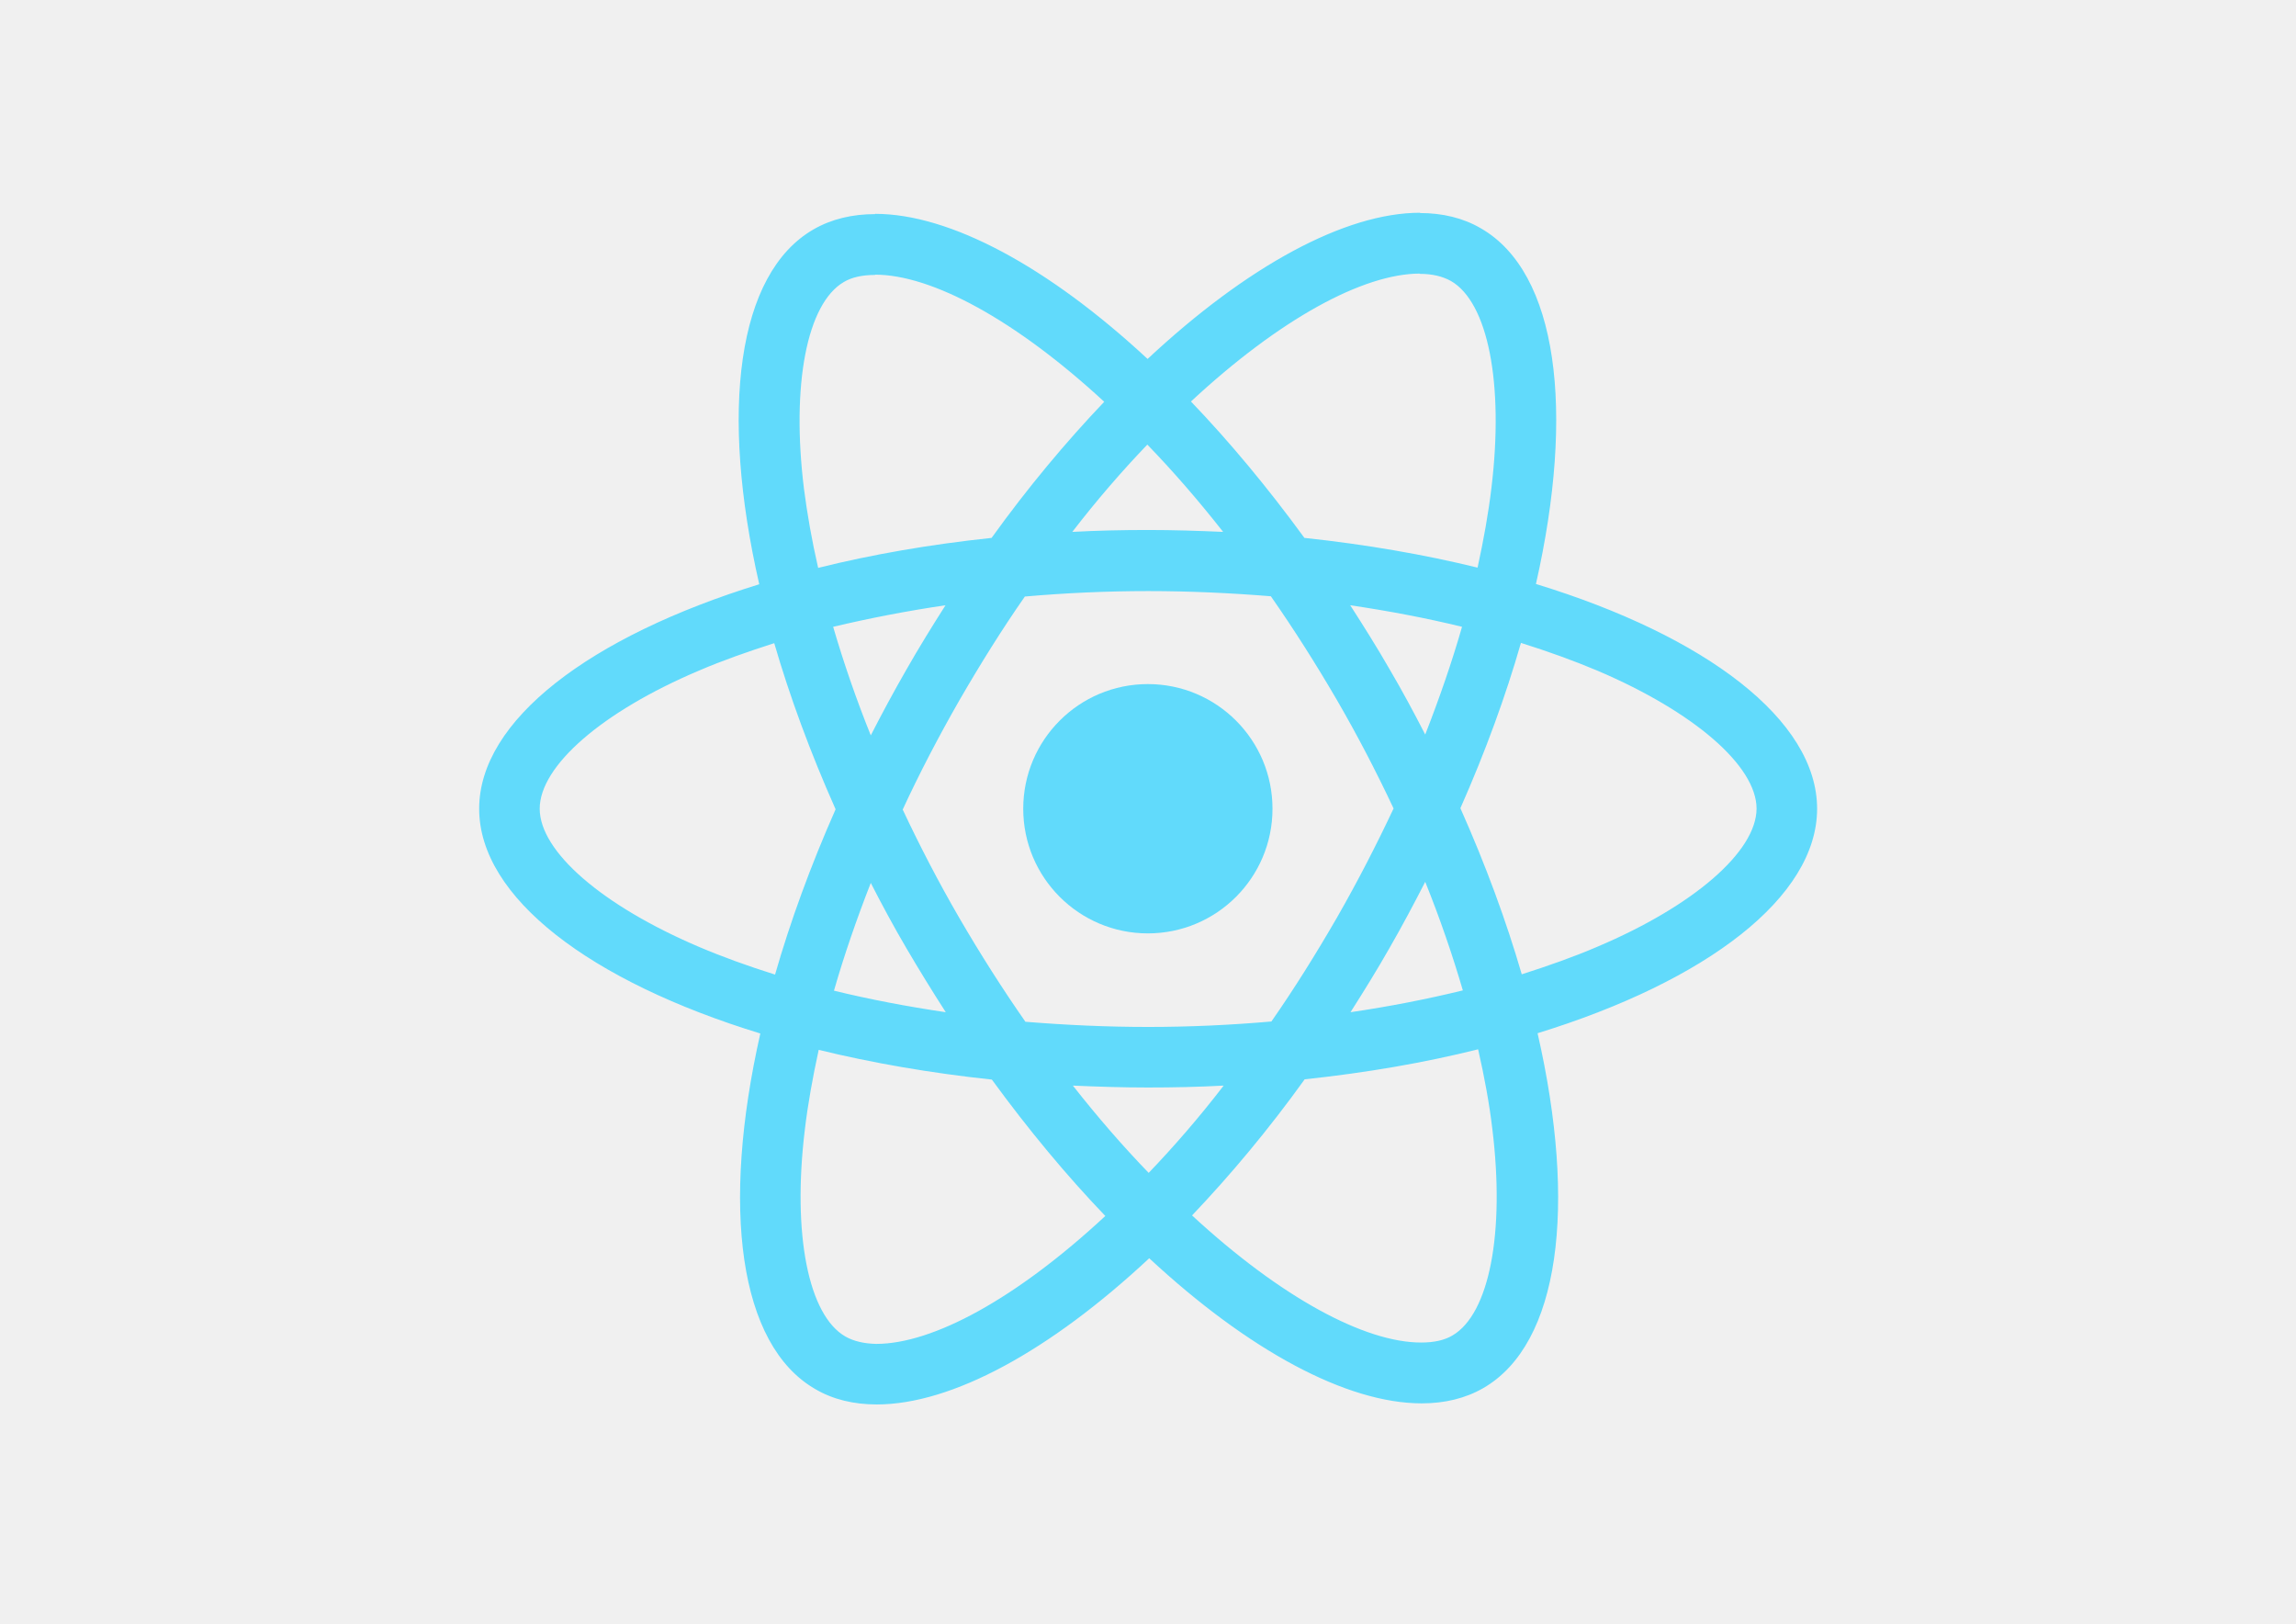
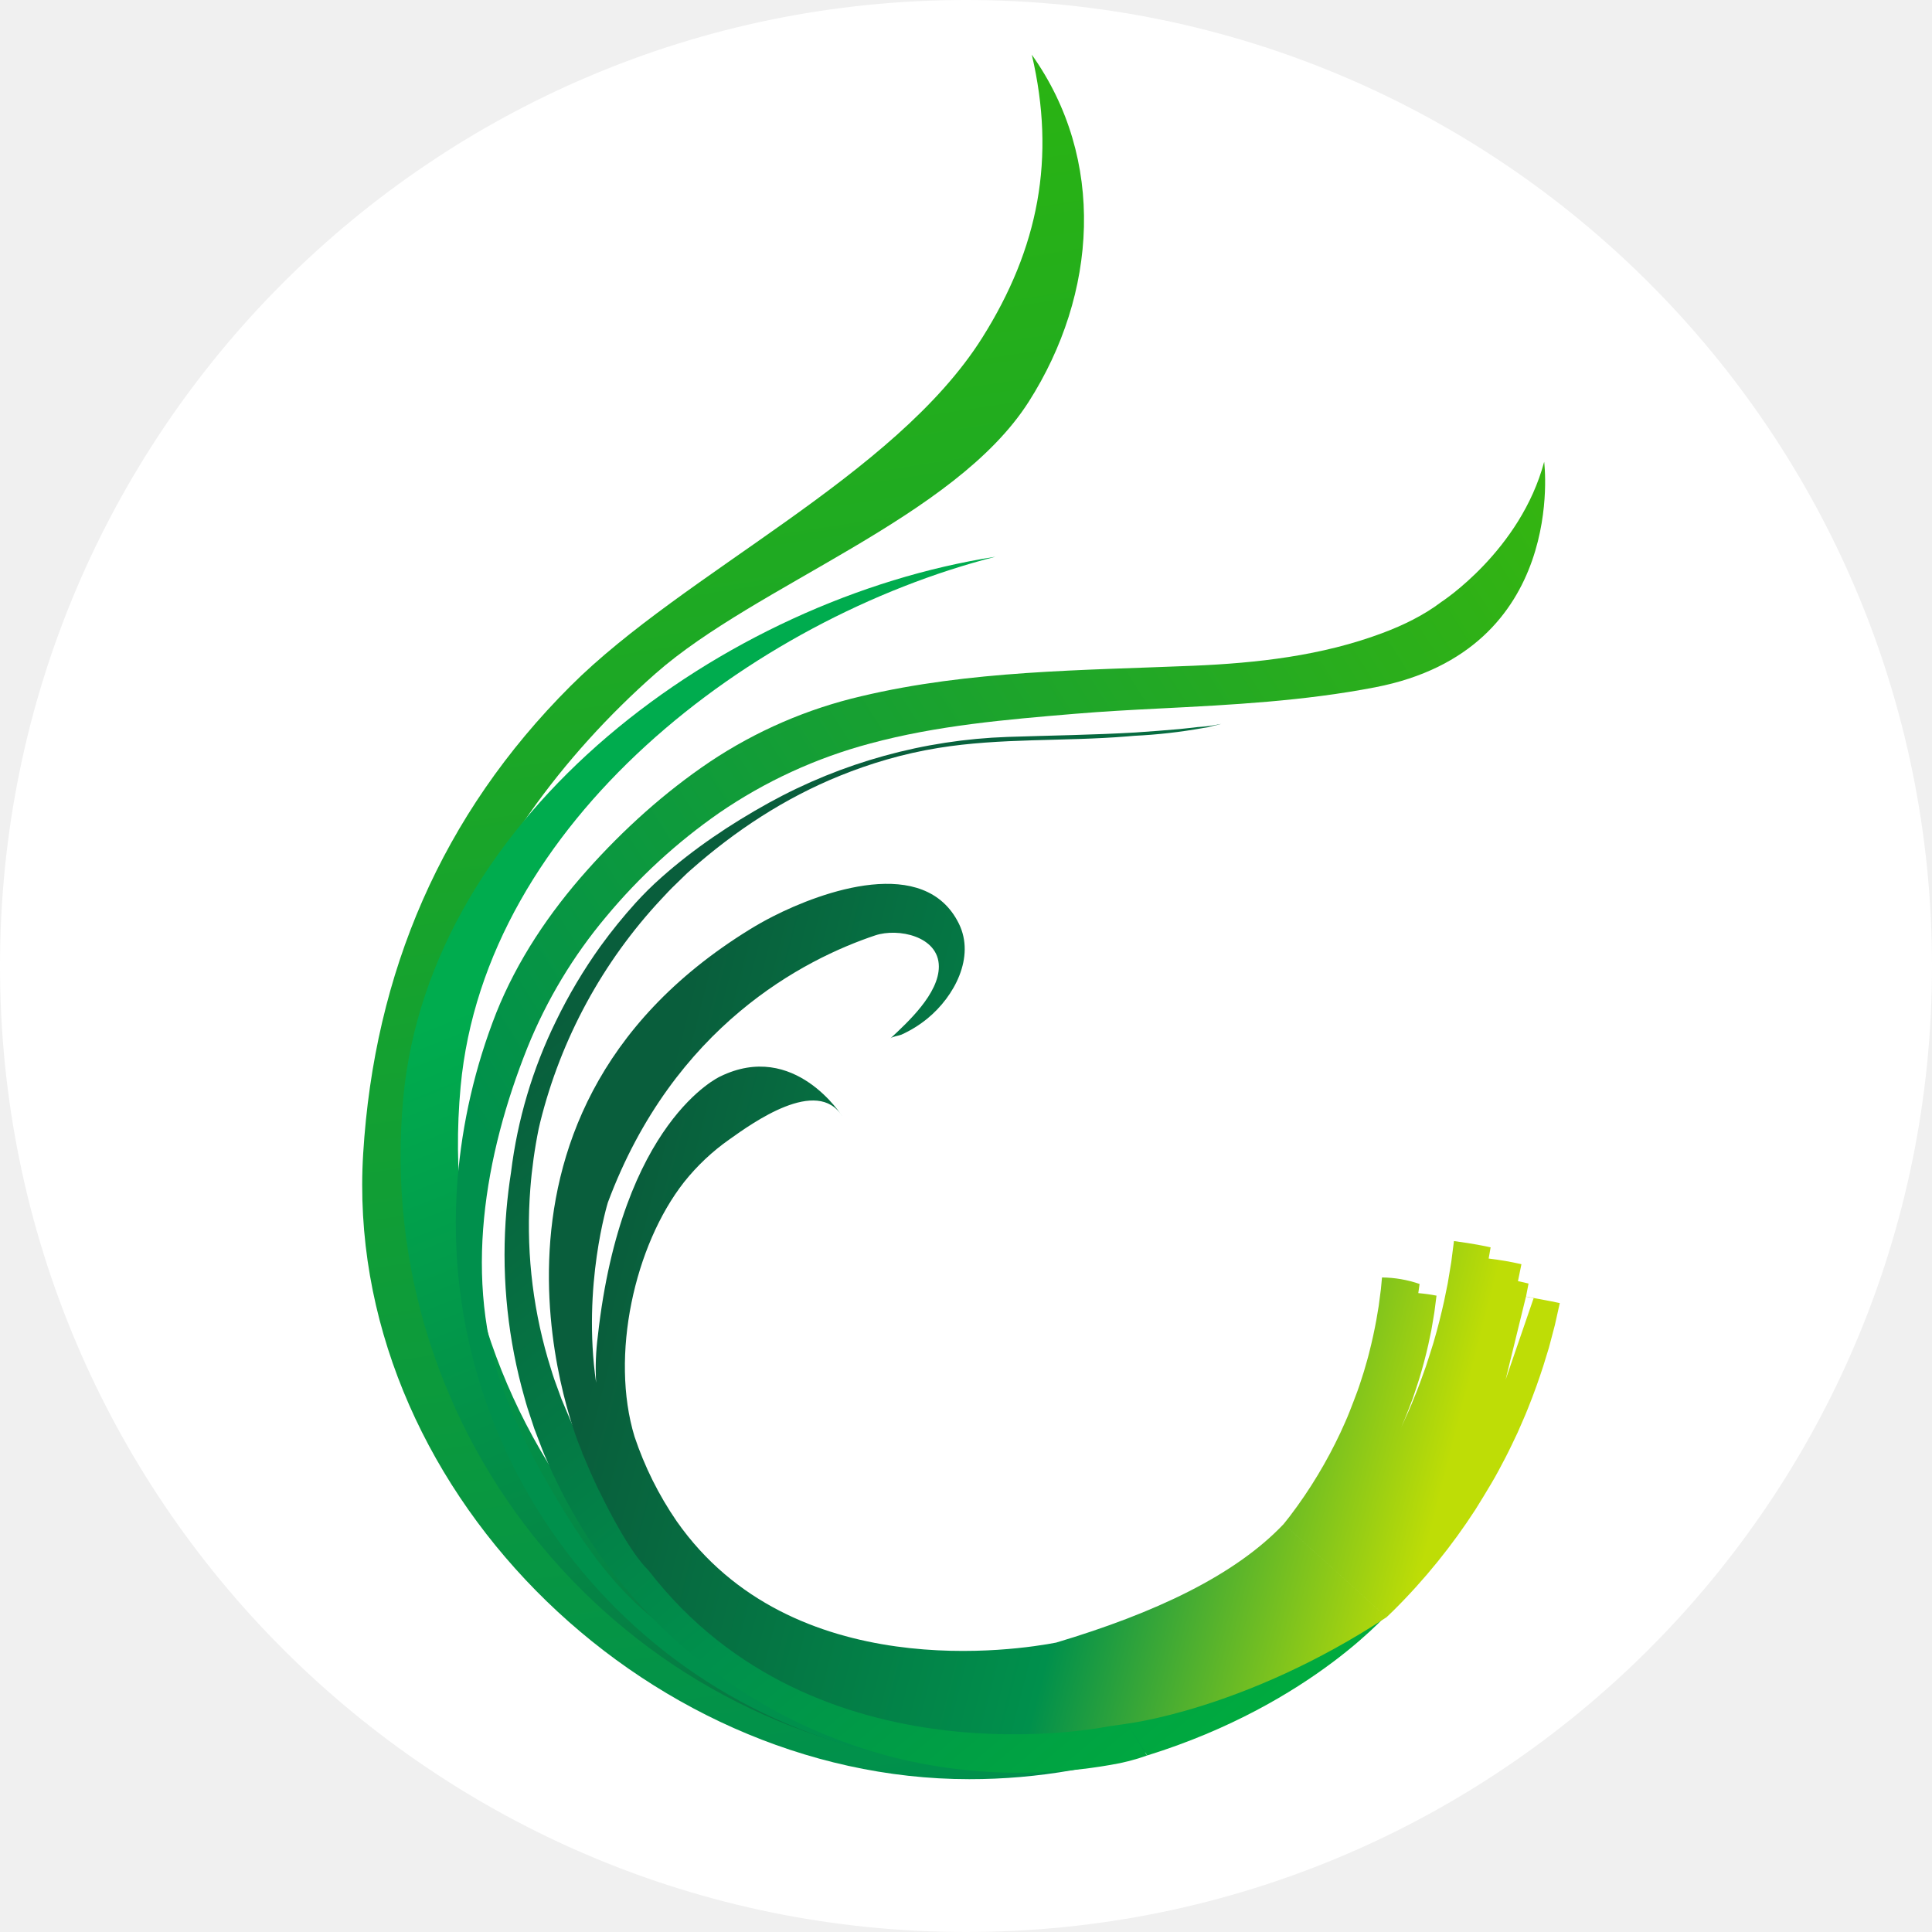
- <svg xmlns="http://www.w3.org/2000/svg" viewBox="0 0 841.9 595.3">
-   <g fill="#61DAFB">
-     <path d="M666.3 296.5c0-32.5-40.7-63.3-103.1-82.4 14.4-63.6 8-114.2-20.2-130.4-6.5-3.8-14.1-5.6-22.4-5.6v22.3c4.6 0 8.3.9 11.4 2.6 13.6 7.8 19.5 37.5 14.9 75.7-1.1 9.4-2.9 19.3-5.1 29.4-19.6-4.8-41-8.5-63.5-10.9-13.5-18.5-27.5-35.3-41.6-50 32.6-30.3 63.2-46.9 84-46.9V78c-27.5 0-63.5 19.6-99.9 53.6-36.4-33.8-72.4-53.2-99.9-53.2v22.3c20.7 0 51.4 16.5 84 46.6-14 14.7-28 31.4-41.3 49.9-22.6 2.4-44 6.1-63.6 11-2.3-10-4-19.7-5.2-29-4.7-38.2 1.1-67.9 14.6-75.8 3-1.8 6.9-2.6 11.5-2.6V78.5c-8.4 0-16 1.8-22.6 5.6-28.1 16.2-34.4 66.7-19.9 130.1-62.2 19.2-102.7 49.9-102.7 82.3 0 32.5 40.7 63.3 103.1 82.4-14.4 63.6-8 114.2 20.2 130.4 6.5 3.8 14.1 5.6 22.5 5.6 27.5 0 63.5-19.6 99.9-53.6 36.4 33.8 72.4 53.2 99.9 53.2 8.4 0 16-1.8 22.6-5.6 28.1-16.2 34.4-66.7 19.9-130.1 62-19.1 102.5-49.9 102.5-82.3zm-130.2-66.7c-3.7 12.9-8.3 26.2-13.5 39.5-4.1-8-8.4-16-13.1-24-4.6-8-9.5-15.8-14.4-23.4 14.2 2.1 27.9 4.7 41 7.9zm-45.8 106.5c-7.8 13.5-15.8 26.3-24.1 38.2-14.9 1.3-30 2-45.2 2-15.1 0-30.2-.7-45-1.9-8.3-11.9-16.4-24.6-24.2-38-7.6-13.1-14.5-26.4-20.8-39.8 6.2-13.4 13.2-26.8 20.7-39.9 7.8-13.5 15.8-26.3 24.1-38.2 14.9-1.3 30-2 45.2-2 15.1 0 30.2.7 45 1.9 8.3 11.9 16.4 24.6 24.2 38 7.6 13.1 14.5 26.4 20.8 39.8-6.3 13.4-13.2 26.8-20.7 39.9zm32.3-13c5.4 13.4 10 26.8 13.8 39.8-13.1 3.2-26.9 5.9-41.2 8 4.9-7.7 9.8-15.6 14.4-23.7 4.6-8 8.9-16.1 13-24.1zM421.2 430c-9.3-9.6-18.6-20.3-27.8-32 9 .4 18.2.7 27.5.7 9.4 0 18.7-.2 27.8-.7-9 11.7-18.3 22.4-27.5 32zm-74.4-58.9c-14.2-2.1-27.9-4.7-41-7.9 3.7-12.9 8.3-26.2 13.5-39.5 4.1 8 8.4 16 13.1 24 4.7 8 9.5 15.8 14.4 23.4zM420.7 163c9.3 9.6 18.6 20.3 27.8 32-9-.4-18.2-.7-27.5-.7-9.4 0-18.7.2-27.8.7 9-11.7 18.3-22.4 27.5-32zm-74 58.9c-4.9 7.7-9.8 15.6-14.4 23.7-4.6 8-8.9 16-13 24-5.4-13.4-10-26.8-13.8-39.8 13.1-3.1 26.9-5.8 41.2-7.9zm-90.5 125.2c-35.4-15.1-58.3-34.9-58.3-50.6 0-15.7 22.9-35.6 58.3-50.6 8.6-3.7 18-7 27.7-10.1 5.7 19.6 13.2 40 22.5 60.9-9.2 20.8-16.6 41.1-22.2 60.6-9.9-3.1-19.3-6.5-28-10.2zM310 490c-13.6-7.8-19.5-37.5-14.9-75.7 1.1-9.4 2.9-19.3 5.1-29.4 19.6 4.8 41 8.5 63.5 10.9 13.5 18.5 27.5 35.3 41.6 50-32.6 30.3-63.2 46.9-84 46.9-4.5-.1-8.3-1-11.3-2.7zm237.2-76.2c4.7 38.2-1.1 67.9-14.6 75.8-3 1.8-6.9 2.6-11.5 2.6-20.7 0-51.4-16.5-84-46.6 14-14.7 28-31.4 41.3-49.9 22.6-2.4 44-6.1 63.6-11 2.3 10.1 4.1 19.8 5.2 29.1zm38.5-66.7c-8.6 3.7-18 7-27.7 10.1-5.7-19.6-13.2-40-22.5-60.9 9.2-20.8 16.6-41.1 22.2-60.6 9.9 3.1 19.3 6.5 28.1 10.2 35.4 15.1 58.3 34.9 58.3 50.6-.1 15.7-23 35.6-58.4 50.6zM320.8 78.4z" />
-     <circle cx="420.9" cy="296.5" r="45.7" />
-     <path d="M520.5 78.1z" />
-   </g>
+ <svg xmlns="http://www.w3.org/2000/svg" xmlns:xlink="http://www.w3.org/1999/xlink" id="Layer_13" data-name="Layer 13" viewBox="0 0 1024 1024">
+   <defs>
+     <style>.cls-1{fill:#fff;}.cls-2{fill:url(#未命名的渐变_53);}.cls-3{fill:url(#linear-gradient);}.cls-4{fill:url(#未命名的渐变_68);}.cls-5{fill:url(#linear-gradient-2);}.cls-6{fill:url(#linear-gradient-3);}.cls-7{fill:url(#linear-gradient-4);}.cls-8{fill:url(#linear-gradient-5);}.cls-9{fill:url(#linear-gradient-6);}.cls-10{fill:url(#未命名的渐变_27);}.cls-11{fill:url(#未命名的渐变_12);}</style>
+     <linearGradient id="未命名的渐变_53" x1="471.09" y1="947.85" x2="291.54" y2="-219.18" gradientUnits="userSpaceOnUse">
+       <stop offset="0" stop-color="#00904c" />
+       <stop offset="1" stop-color="#38bf00" />
+     </linearGradient>
+     <linearGradient id="linear-gradient" x1="530.45" y1="799.46" x2="815.74" y2="1359.21" gradientTransform="translate(-84.05 -359.88) rotate(5.31)" gradientUnits="userSpaceOnUse">
+       <stop offset="0" stop-color="#00ac4e" />
+       <stop offset="0.34" stop-color="#039048" />
+       <stop offset="1" stop-color="#095e3c" />
+     </linearGradient>
+     <linearGradient id="未命名的渐变_68" x1="493.04" y1="1006.58" x2="1168.49" y2="499.35" gradientTransform="translate(-75.95 -308.54) rotate(4.5)" gradientUnits="userSpaceOnUse">
+       <stop offset="0" stop-color="#00904c" />
+       <stop offset="1" stop-color="#43bf00" />
+     </linearGradient>
+     <linearGradient id="linear-gradient-2" x1="724.35" y1="840.99" x2="720.66" y2="846.32" gradientUnits="userSpaceOnUse">
+       <stop offset="0" stop-color="#095e3c" />
+       <stop offset="0.6" stop-color="#00904c" />
+       <stop offset="1" stop-color="#f6e906" />
+     </linearGradient>
+     <linearGradient id="linear-gradient-3" x1="715.18" y1="831.64" x2="711.29" y2="837.27" xlink:href="#linear-gradient-2" />
+     <linearGradient id="linear-gradient-4" x1="707.22" y1="823.07" x2="702.65" y2="829.68" xlink:href="#linear-gradient-2" />
+     <linearGradient id="linear-gradient-5" x1="698.83" y1="816.61" x2="694.89" y2="822.29" xlink:href="#linear-gradient-2" />
+     <linearGradient id="linear-gradient-6" x1="1012.02" y1="817.02" x2="554.47" y2="282.09" gradientUnits="userSpaceOnUse">
+       <stop offset="0" stop-color="#095e3c" />
+       <stop offset="0.44" stop-color="#00904c" />
+       <stop offset="1" stop-color="#f6e906" />
+     </linearGradient>
+     <linearGradient id="未命名的渐变_27" x1="373.93" y1="475.2" x2="707.18" y2="872.31" gradientUnits="userSpaceOnUse">
+       <stop offset="0" stop-color="#095e3c" />
+       <stop offset="0.6" stop-color="#00904c" />
+       <stop offset="1" stop-color="#00aa3f" />
+     </linearGradient>
+     <linearGradient id="未命名的渐变_12" x1="332.19" y1="653.82" x2="770.33" y2="765.95" gradientUnits="userSpaceOnUse">
+       <stop offset="0" stop-color="#095e3c" />
+       <stop offset="0.6" stop-color="#00904c" />
+       <stop offset="1" stop-color="#bedd06" />
+     </linearGradient>
+   </defs>
+   <circle class="cls-1" cx="512" cy="512" r="512" />
+   <path class="cls-2" d="M620.59,924.26A312.47,312.47,0,0,1,513.72,943c-173.38,0-332-156-321.23-331.53,5.89-96.07,41.7-179.71,109.81-247.77C363,303,474.21,252.7,520.61,179c29.88-47.47,39.1-95.26,26.27-150,39.37,55.34,34.84,126.74-1.64,183.94C505.86,274.7,401.16,309.69,347.44,357c-49.68,43.78-90.34,99.23-112.74,161.85,0,0-36.17,134.6,26.92,254.89,0,0,76.55,149.74,247.32,150.58,0,0,79.08-4.21,96.74-18.51Z" />
+   <path class="cls-3" d="M606,928.41a325.72,325.72,0,0,1-68.57.87C358.84,912.68,227.54,754.46,244.14,575.9,257.19,435.5,398.41,328.13,527.6,295.08,384,317.36,227.78,430.9,213.72,582.14,197.12,760.7,328.42,918.92,507,935.52a324.35,324.35,0,0,0,99-6C606,929.17,606,928.79,606,928.41Z" />
+   <path class="cls-4" d="M499.42,935c-154.8-16.49-269.23-153.39-256.93-309.56A310.56,310.56,0,0,1,263,536.89c11.2-28,28.18-53.23,48.21-75.69,19.24-21.58,41.07-41.3,65.08-57.46A244,244,0,0,1,456.57,369c57.59-13.68,116.89-13.67,175.67-16.13,34.09-1.43,68.34-5.29,100.49-17.34,11.07-4.15,21.9-9.41,31.35-16.58,0,0,41.79-27.09,54.36-74.19,0,0,12.82,99.74-89.58,119.52-37.72,7.29-75.93,9.3-114.22,11.23-15,.75-30.08,1.57-45.08,2.83-36.38,3.05-73,6.17-108.39,15.74a259.27,259.27,0,0,0-80,36.78,302.64,302.64,0,0,0-59.78,54.85,258.46,258.46,0,0,0-41.84,69.53c-22.77,57-34.38,123.37-12.45,182.4a317.66,317.66,0,0,0,22.14,46.79c14.49,25.28,30.25,50.27,52.47,69.59,17.11,14.88,38,27,58.57,36.38a353.74,353.74,0,0,0,49.52,17.82l47.08,9.34Z" />
+   <path class="cls-5" d="M719.4,838.4c-.44.51-.9,1-1.35,1.52q4,3.87,8,7.86c.81-.84,1.62-1.68,2.42-2.53" />
+   <path class="cls-6" d="M710,829c-.57.63-1.16,1.24-1.74,1.86q4.3,3.88,8.51,7.9c1-.94,1.91-1.87,2.86-2.81" />
+   <path class="cls-7" d="M702.23,820.65c-.77.93-1.57,1.84-2.35,2.77q4.2,3.6,8.35,7.34c1.06-1.14,2.12-2.27,3.16-3.42" />
+   <path class="cls-8" d="M694.21,815.19c-.56.69-1.13,1.37-1.7,2.06q3.5,2.88,7,5.85c1-1.05,1.93-2.08,2.87-3.14" />
+   <path class="cls-9" d="M639.7,386.43q3.58-.48,7.15-1C644.47,385.72,642.08,386.07,639.7,386.43Z" />
+   <path class="cls-10" d="M607.91,930.48m-12.24-19.7-1.28.18,144-58.85S696.51,903,607.91,930.48m-12.24-19.69c-46.59,4.66-92.48,1.71-136.76-14.65a279.49,279.49,0,0,1-68.82-36.38,262.51,262.51,0,0,1-32-27.12q-6.42-6.37-12.52-13.23A254.17,254.17,0,0,1,306.74,762l-2.44-5c-.82-1.68-1.65-3.36-2.34-5.09l-4.36-10.36-3.85-10.59c-1.23-3.56-2.24-7.19-3.37-10.79a252.52,252.52,0,0,1-9.29-90.26,259.29,259.29,0,0,1,4.42-31.64c.27-1.15.52-2.3.8-3.44a267.48,267.48,0,0,1,64.33-118.42l3.75-4c1.23-1.35,2.59-2.57,3.88-3.86l3.9-3.8c1.29-1.27,2.59-2.53,4-3.71,23.54-20.79,49.69-38,78.86-49.82a253.2,253.2,0,0,1,25.09-8.69,233.41,233.41,0,0,1,27.12-6.09c33-5.38,66.82-3.41,100.07-6.12l3.91-.33a281.44,281.44,0,0,0,36.25-4.09c1.61-.25,3.23-.51,4.83-.78l-2,.23c4.68-1,7-1.68,7-1.68a110.51,110.51,0,0,1-12.6,1.83l5.45-.81q-7.53,1-15.07,1.74c-7.44.66-15.64,1.27-23.14,1.79-22.59,1.32-45.24,1.6-67.92,2.36a282.12,282.12,0,0,0-126.51,34.93c-20.31,11.23-39.71,24.23-57.08,39.66a173.58,173.58,0,0,0-13.58,13.43,275,275,0,0,0-18.51,22.84,271.48,271.48,0,0,0-23.71,39.86,251.25,251.25,0,0,0-23.77,80q-1.58,10.06-2.45,20.26a277.1,277.1,0,0,0,8,93.45c1.06,3.75,2,7.52,3.16,11.23l3.63,11,4.13,10.81c.65,1.81,1.45,3.56,2.23,5.32l2.32,5.26a282.78,282.78,0,0,0,22,39.67,271,271,0,0,0,27.39,34.51,262.94,262.94,0,0,0,31.17,28.7,270.41,270.41,0,0,0,67.46,38.91c40.34,16.37,85,22.16,128.24,17.81,6.84-.69,13.66-1.6,20.43-2.79a109.48,109.48,0,0,0,19.46-5" />
+   <path class="cls-11" d="M680.38,807.74c1.1-1.37,2.2-2.74,3.27-4.13a241.08,241.08,0,0,0,14.8-21.8,246.41,246.41,0,0,0,12-22.46c1.7-3.76,3.41-7.43,4.85-11.13s2.85-7.31,4.15-10.85,2.35-7.06,3.45-10.43c.95-3.42,2-6.69,2.76-9.88,1.64-6.37,2.88-12.26,3.84-17.5l1.24-7.36.81-6.2.35-2.65q.12-1.3.23-2.44l.36-3.83a62.43,62.43,0,0,1,19.92,3.45l-.32,2.28-.36,2.57a91.64,91.64,0,0,1,9.65,1.34l-.32,2.49-.49,3.84c-.1.76-.2,1.57-.32,2.44l-.47,2.86L758.65,705l-1.62,7.7c-1.24,5.48-2.82,11.63-4.85,18.26-1,3.32-2.23,6.72-3.4,10.27-1.34,3.5-2.65,7.14-4.2,10.81-.62,1.45-1.25,2.93-1.89,4.41.83-1.75,1.64-3.5,2.4-5.25,2.15-4.6,4-9.22,5.78-13.69s3.31-8.93,4.86-13.19c1.36-4.33,2.81-8.46,4-12.51,2.37-8.07,4.21-15.55,5.68-22.21l1.91-9.36,1.31-7.89.56-3.38.4-3.11.63-4.91.41-3.16c10.06,1.35,16.34,2.62,19.43,3.33l-.62,3.55-.42,2.38a165.85,165.85,0,0,1,17.37,3l-.74,3.62-1,4.89-.1.47c2.29.47,4.22.93,5.61,1.28l-.72,3.71-.62,3.2s13.55,2.45,17.9,3.44l-.83,3.71-1.08,4.84-.69,3.07-.94,3.59-2.2,8.35L818,723.91c-2.2,6.83-4.89,14.48-8.19,22.67-1.61,4.11-3.55,8.29-5.42,12.67-2.06,4.29-4.11,8.77-6.45,13.26s-4.74,9.1-7.46,13.67-5.52,9.22-8.46,13.9a324.4,324.4,0,0,1-20,27.58A319.68,319.68,0,0,1,738.4,853.8c-1.15,1.13-2.32,2.24-3.49,3.35M572.23,884.57l-1.75-1.91c-3.52-4.08-7.08-8.11-10.7-12.05-19.41,3.76-140,23.06-201.15-64.36h0a180.06,180.06,0,0,1-22.32-44.83c-13-42.73-.11-101.27,26.28-134.91a115.68,115.68,0,0,1,24.1-22.67c12-8.52,46.45-33.46,59.72-12.17,0,0-25.24-40.48-64.77-21.08,0,0-52.16,23.61-64.77,137.47a134.21,134.21,0,0,0-.92,24.81c-7.42-51.53,6.24-95.55,6.24-95.55,35-93.75,104.23-129,141.68-141.54,12.1-4.06,33.72.4,33.74,16.51,0,14.4-16.35,29.39-25.68,38.1,1.14-1.06,4.39-1.39,5.83-2a62.45,62.45,0,0,0,13.88-8.62c14.13-11.58,25.34-32.46,16.59-50.22-18.09-36.69-72.48-17.14-98.58-3.82-4.2,2.14-8.29,4.44-12.3,6.91-163.76,100.95-89.73,274.8-89.73,274.8.32.82.64,1.63,1,2.45l-.12.07s.49,1.11,1.35,3c.51,1.25,1,2.49,1.53,3.71q2.91,6.85,6,13.28l.09,0c5.9,12.23,16.76,33.1,26.36,42.54,88.91,115.14,244.05,82.45,244.05,82.45l8.75-1.22C588.34,903.89,580.36,894.08,572.23,884.57Zm108.15-76.82c-25.73,27.18-68.14,47.19-120.6,62.86l36.81,43.07s63.16-7.17,138.32-56.52" />
+   <polyline class="cls-1" points="812.87 688.03 798.01 731.25 808.78 687.28" />
</svg>
